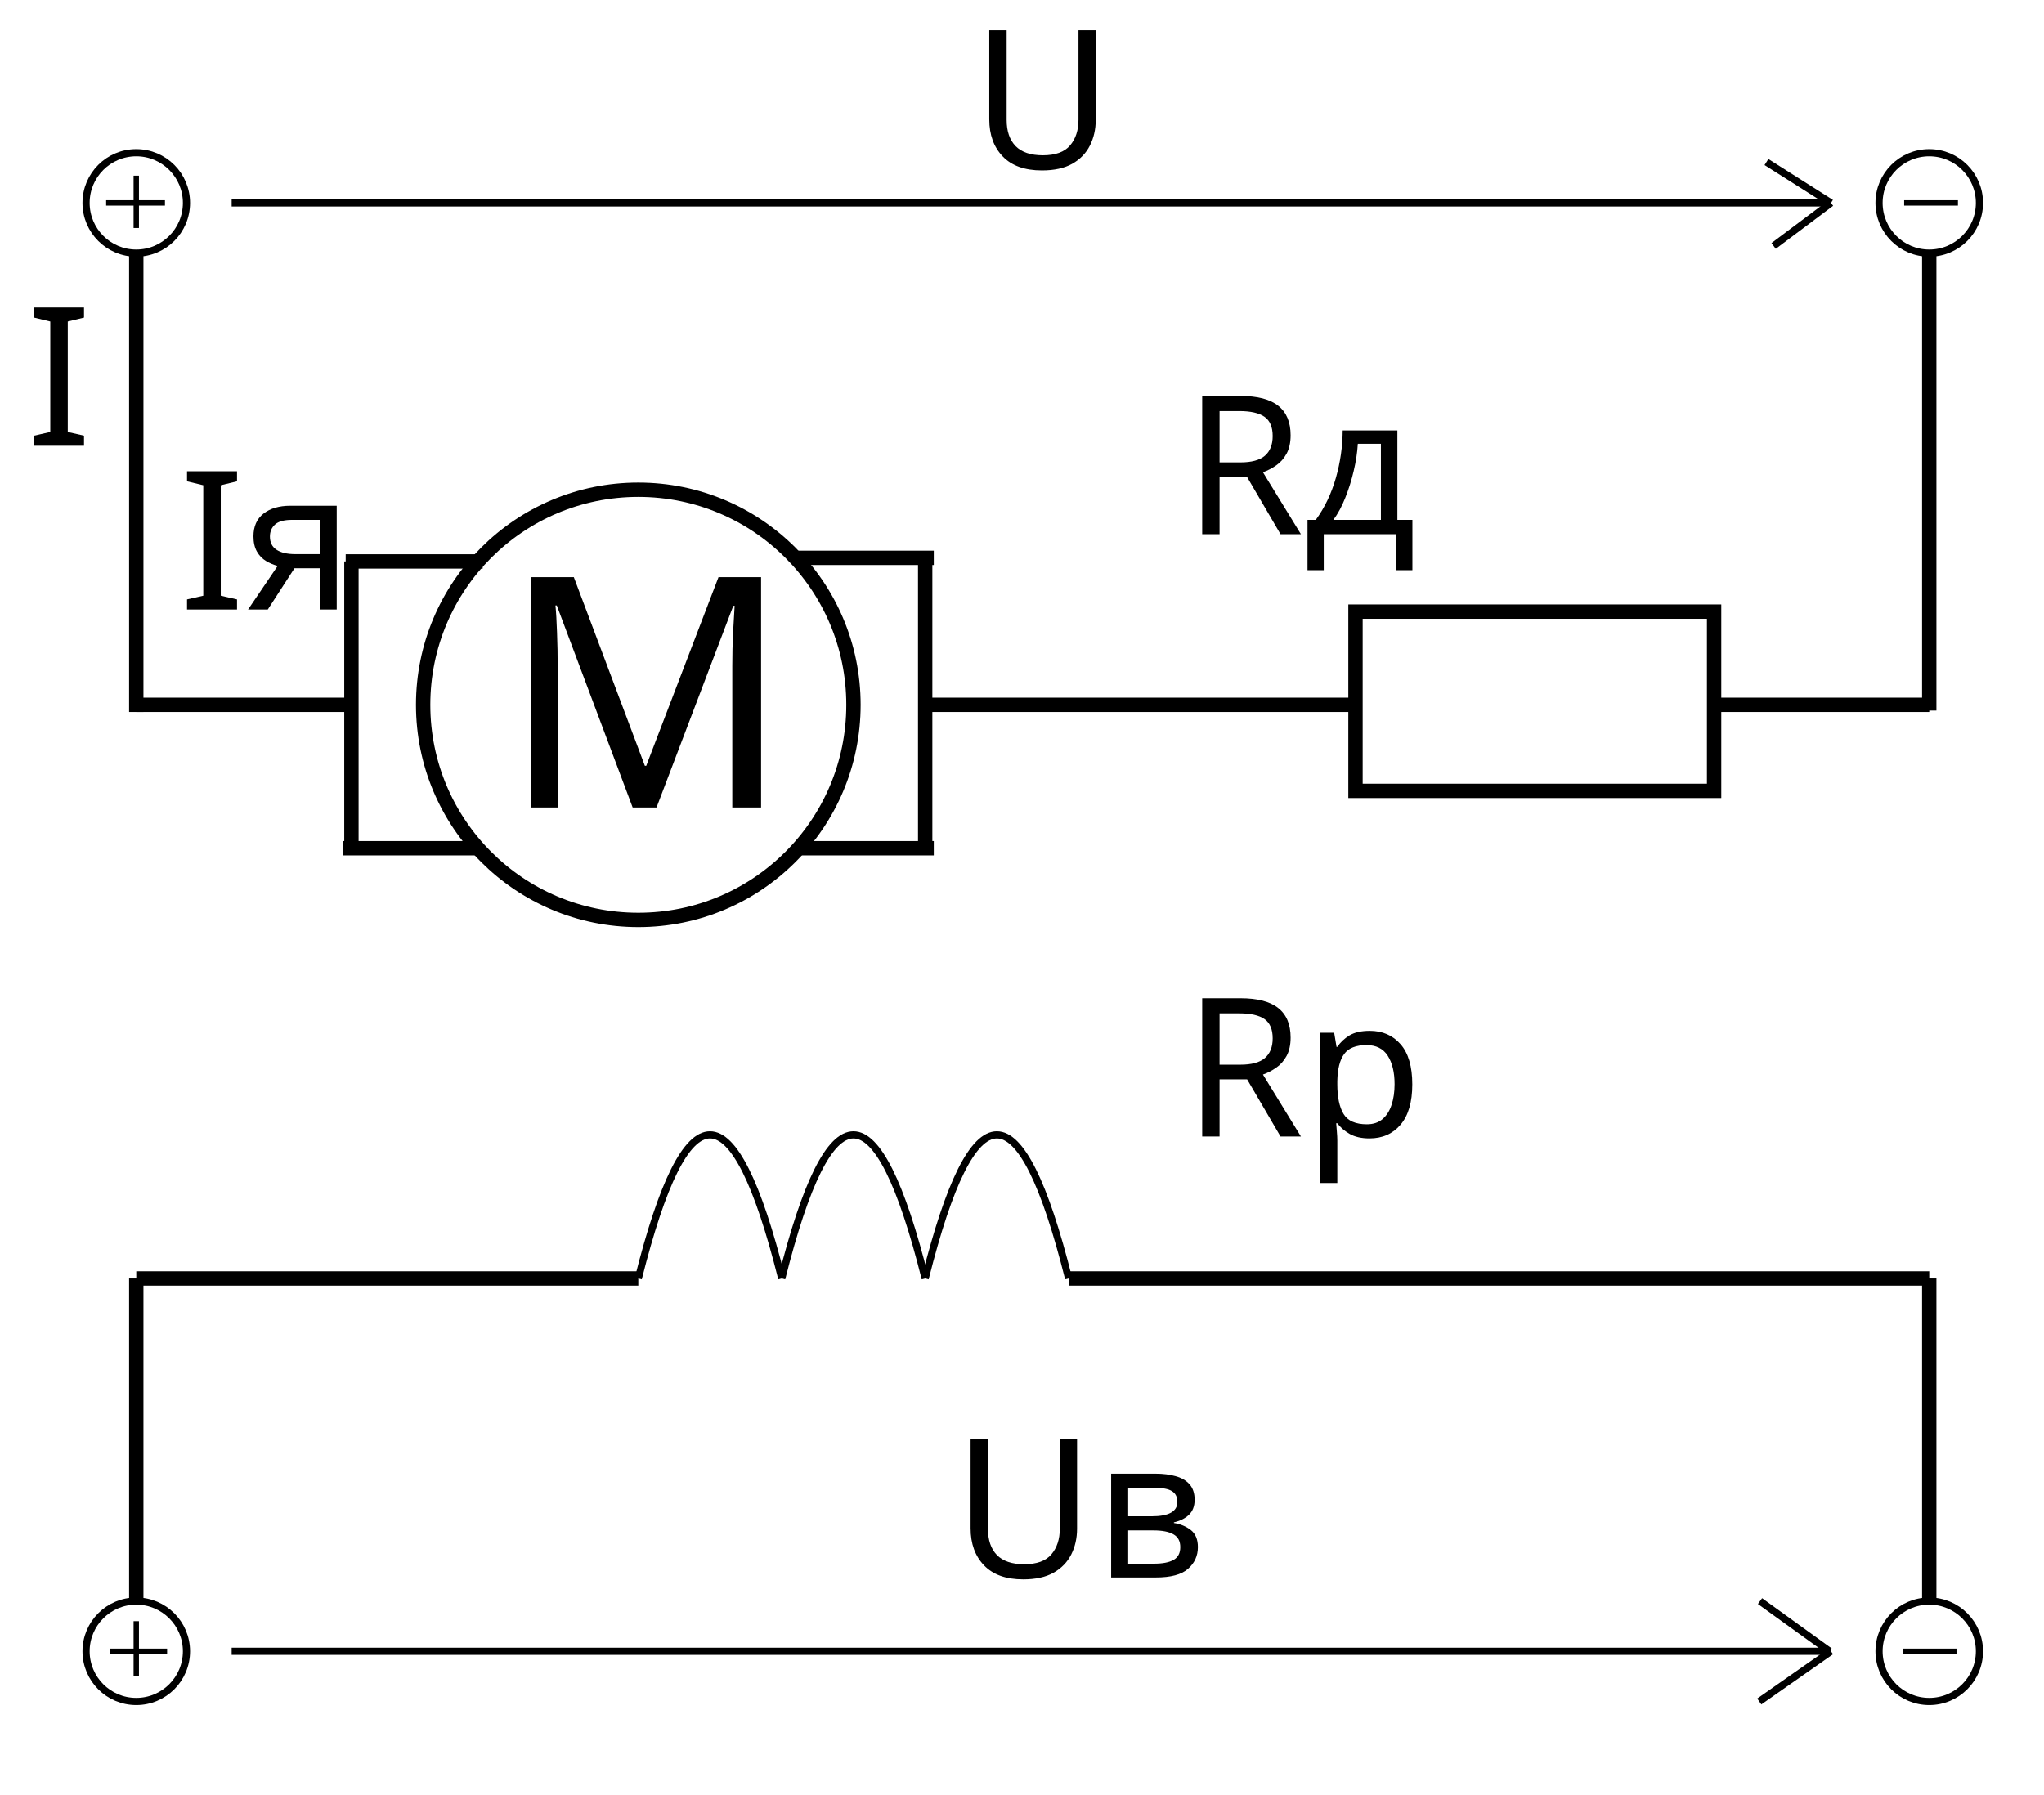
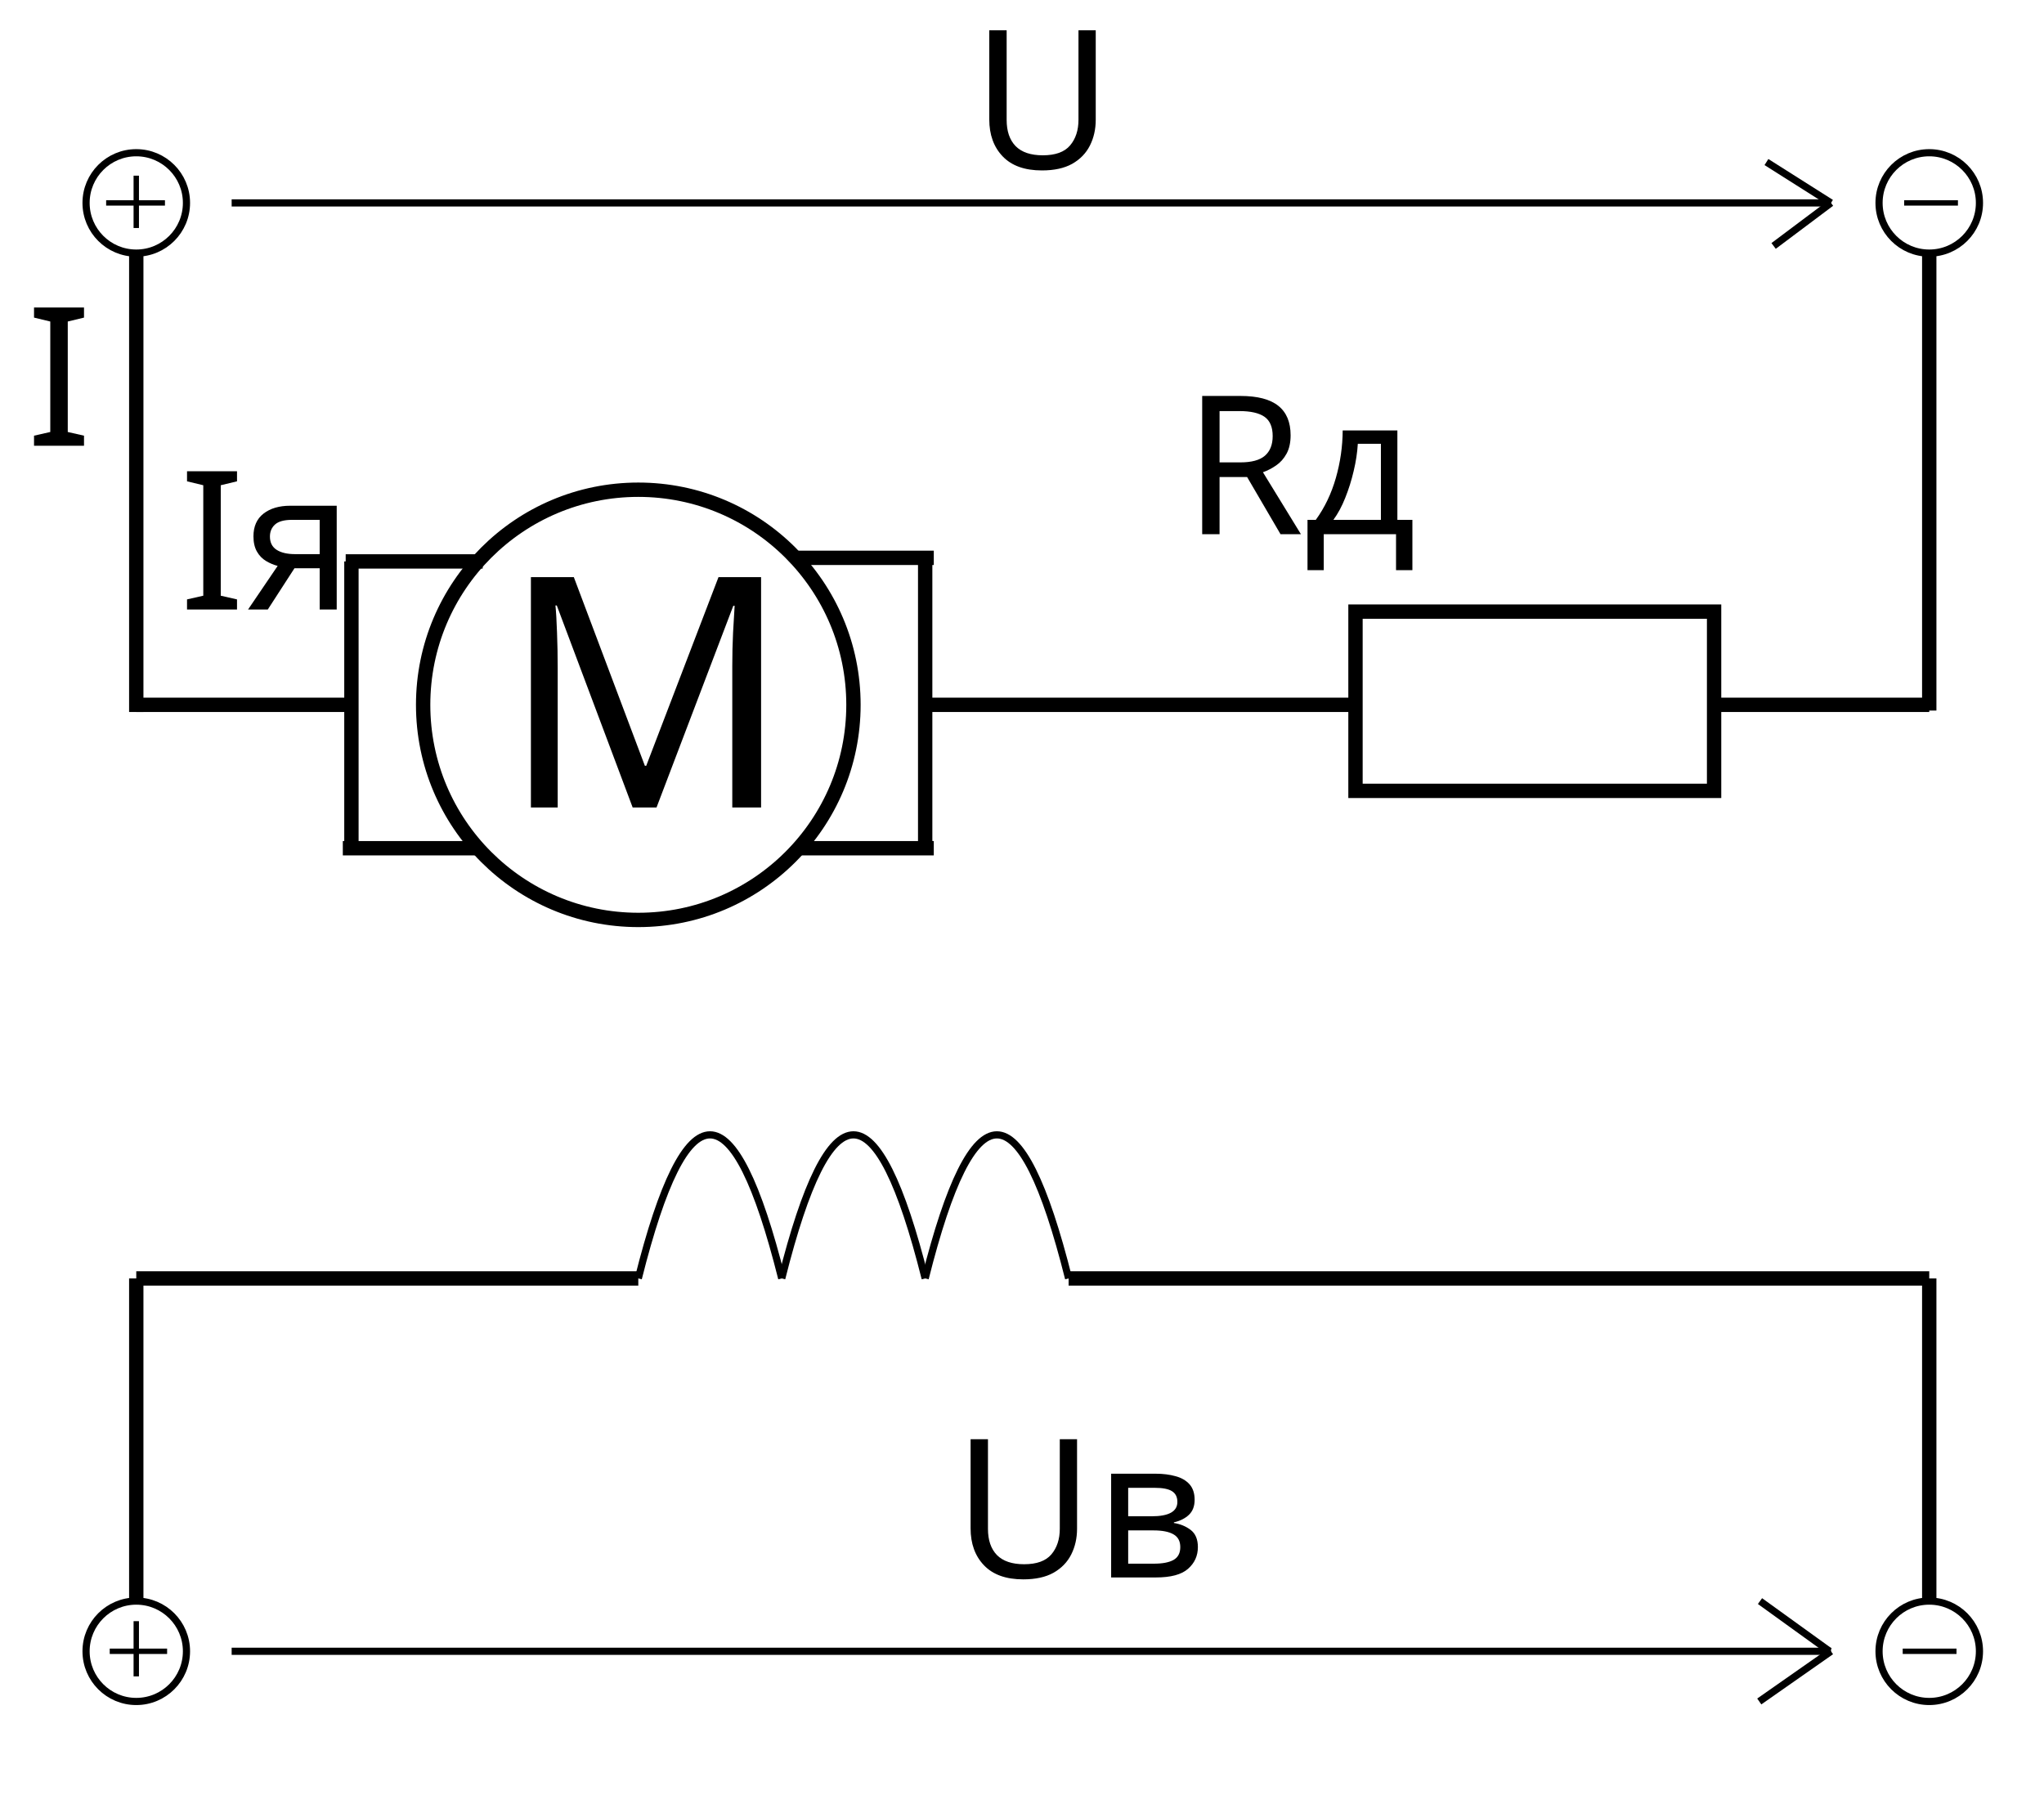
<svg xmlns="http://www.w3.org/2000/svg" version="1.1" id="Слой_1" x="0px" y="0px" viewBox="0 0 285 250.3" style="enable-background:new 0 0 285 250.3;" xml:space="preserve">
  <style type="text/css">
	.st0{fill:none;stroke:#000000;}
	.st1{fill:none;stroke:#000000;stroke-width:2;}
	.st2{fill:none;stroke:#000000;stroke-miterlimit:10;}
	.st3{fill:none;stroke:#000000;stroke-width:0.75;stroke-miterlimit:10;}
	.st4{fill:none;}
	.st5{font-family:'MyriadPro-Regular';}
	.st6{font-size:27px;}
	.st7{font-size:45px;}
</style>
  <circle class="st0" cx="19" cy="28.3" r="7" />
  <circle class="st0" cx="269" cy="28.3" r="7" />
  <line class="st1" x1="19" y1="35.2" x2="19" y2="99.3" />
  <line class="st1" x1="19" y1="98.3" x2="49" y2="98.3" />
  <line class="st1" x1="49" y1="78.3" x2="49" y2="118.3" />
  <line class="st1" x1="48.2" y1="78.3" x2="67.3" y2="78.3" />
  <line class="st1" x1="47.8" y1="118.3" x2="66.6" y2="118.3" />
  <circle class="st1" cx="89" cy="98.3" r="30" />
  <line class="st1" x1="111.2" y1="77.8" x2="130.2" y2="77.8" />
  <line class="st1" x1="111.2" y1="118.3" x2="130.2" y2="118.3" />
  <line class="st1" x1="129" y1="78.3" x2="129" y2="118.3" />
  <line class="st1" x1="129" y1="98.3" x2="189" y2="98.3" />
  <rect x="189" y="85.3" class="st1" width="50" height="25" />
  <line class="st1" x1="239" y1="98.3" x2="269" y2="98.3" />
  <line class="st1" x1="269" y1="99.1" x2="269" y2="35.3" />
  <path class="st0" d="M89,178.3c6.7-26.7,13.3-26.7,20,0" />
  <path class="st0" d="M109,178.3c6.7-26.7,13.3-26.7,20,0" />
  <path class="st0" d="M129,178.3c6.7-26.7,13.3-26.7,20,0" />
  <circle class="st0" cx="19" cy="230.3" r="7" />
  <circle class="st0" cx="269" cy="230.3" r="7" />
  <line class="st1" x1="269" y1="223.3" x2="269" y2="178.3" />
  <line class="st1" x1="269" y1="178.3" x2="149" y2="178.3" />
  <line class="st1" x1="19" y1="223.3" x2="19" y2="178.3" />
  <line class="st1" x1="19" y1="178.3" x2="89" y2="178.3" />
  <line class="st2" x1="32.3" y1="28.3" x2="255.3" y2="28.3" />
  <line class="st2" x1="246.3" y1="22.6" x2="255.3" y2="28.3" />
  <line class="st2" x1="247.3" y1="34.3" x2="255.3" y2="28.3" />
  <line class="st2" x1="32.3" y1="230.3" x2="255.3" y2="230.3" />
  <line class="st2" x1="245.4" y1="223.3" x2="255.1" y2="230.3" />
  <line class="st2" x1="245.3" y1="237.3" x2="255.3" y2="230.3" />
  <line class="st3" x1="19" y1="24.5" x2="19" y2="31.8" />
  <line class="st3" x1="23" y1="28.3" x2="14.8" y2="28.3" />
  <line class="st3" x1="265.5" y1="28.3" x2="273" y2="28.3" />
  <line class="st3" x1="265.3" y1="230.3" x2="272.8" y2="230.3" />
  <line class="st3" x1="15.3" y1="230.3" x2="23.3" y2="230.3" />
  <line class="st3" x1="19" y1="226.1" x2="19" y2="233.8" />
  <rect x="125.9" y="200.8" class="st4" width="43.3" height="25" />
  <text transform="matrix(1 0 0 1 125.875 220.0033)" class="st5 st6"> Uв </text>
  <rect x="69.7" y="80.6" class="st4" width="39.3" height="37.7" />
  <text transform="matrix(1 0 0 1 69.6665 112.6165)" class="st5 st7">M</text>
  <rect x="135.5" y="4.3" class="st4" width="21.7" height="21.3" />
  <text transform="matrix(1 0 0 1 135.4998 23.5033)" class="st5 st6">U</text>
  <rect x="3.7" y="43" class="st4" width="16.7" height="24" />
  <text transform="matrix(1 0 0 1 3.6668 62.1698)" class="st5 st6">I</text>
  <rect x="25" y="65.8" class="st4" width="21" height="25.7" />
  <text transform="matrix(1 0 0 1 25 85.0033)" class="st5 st6">Iя</text>
  <rect x="165" y="55.3" class="st4" width="33" height="23.3" />
  <text transform="matrix(1 0 0 1 165 74.5031)" class="st5 st6">Rд</text>
  <rect x="165" y="139.3" class="st4" width="40" height="31" />
-   <text transform="matrix(1 0 0 1 165.0003 158.5033)" class="st5 st6">Rр</text>
</svg>
